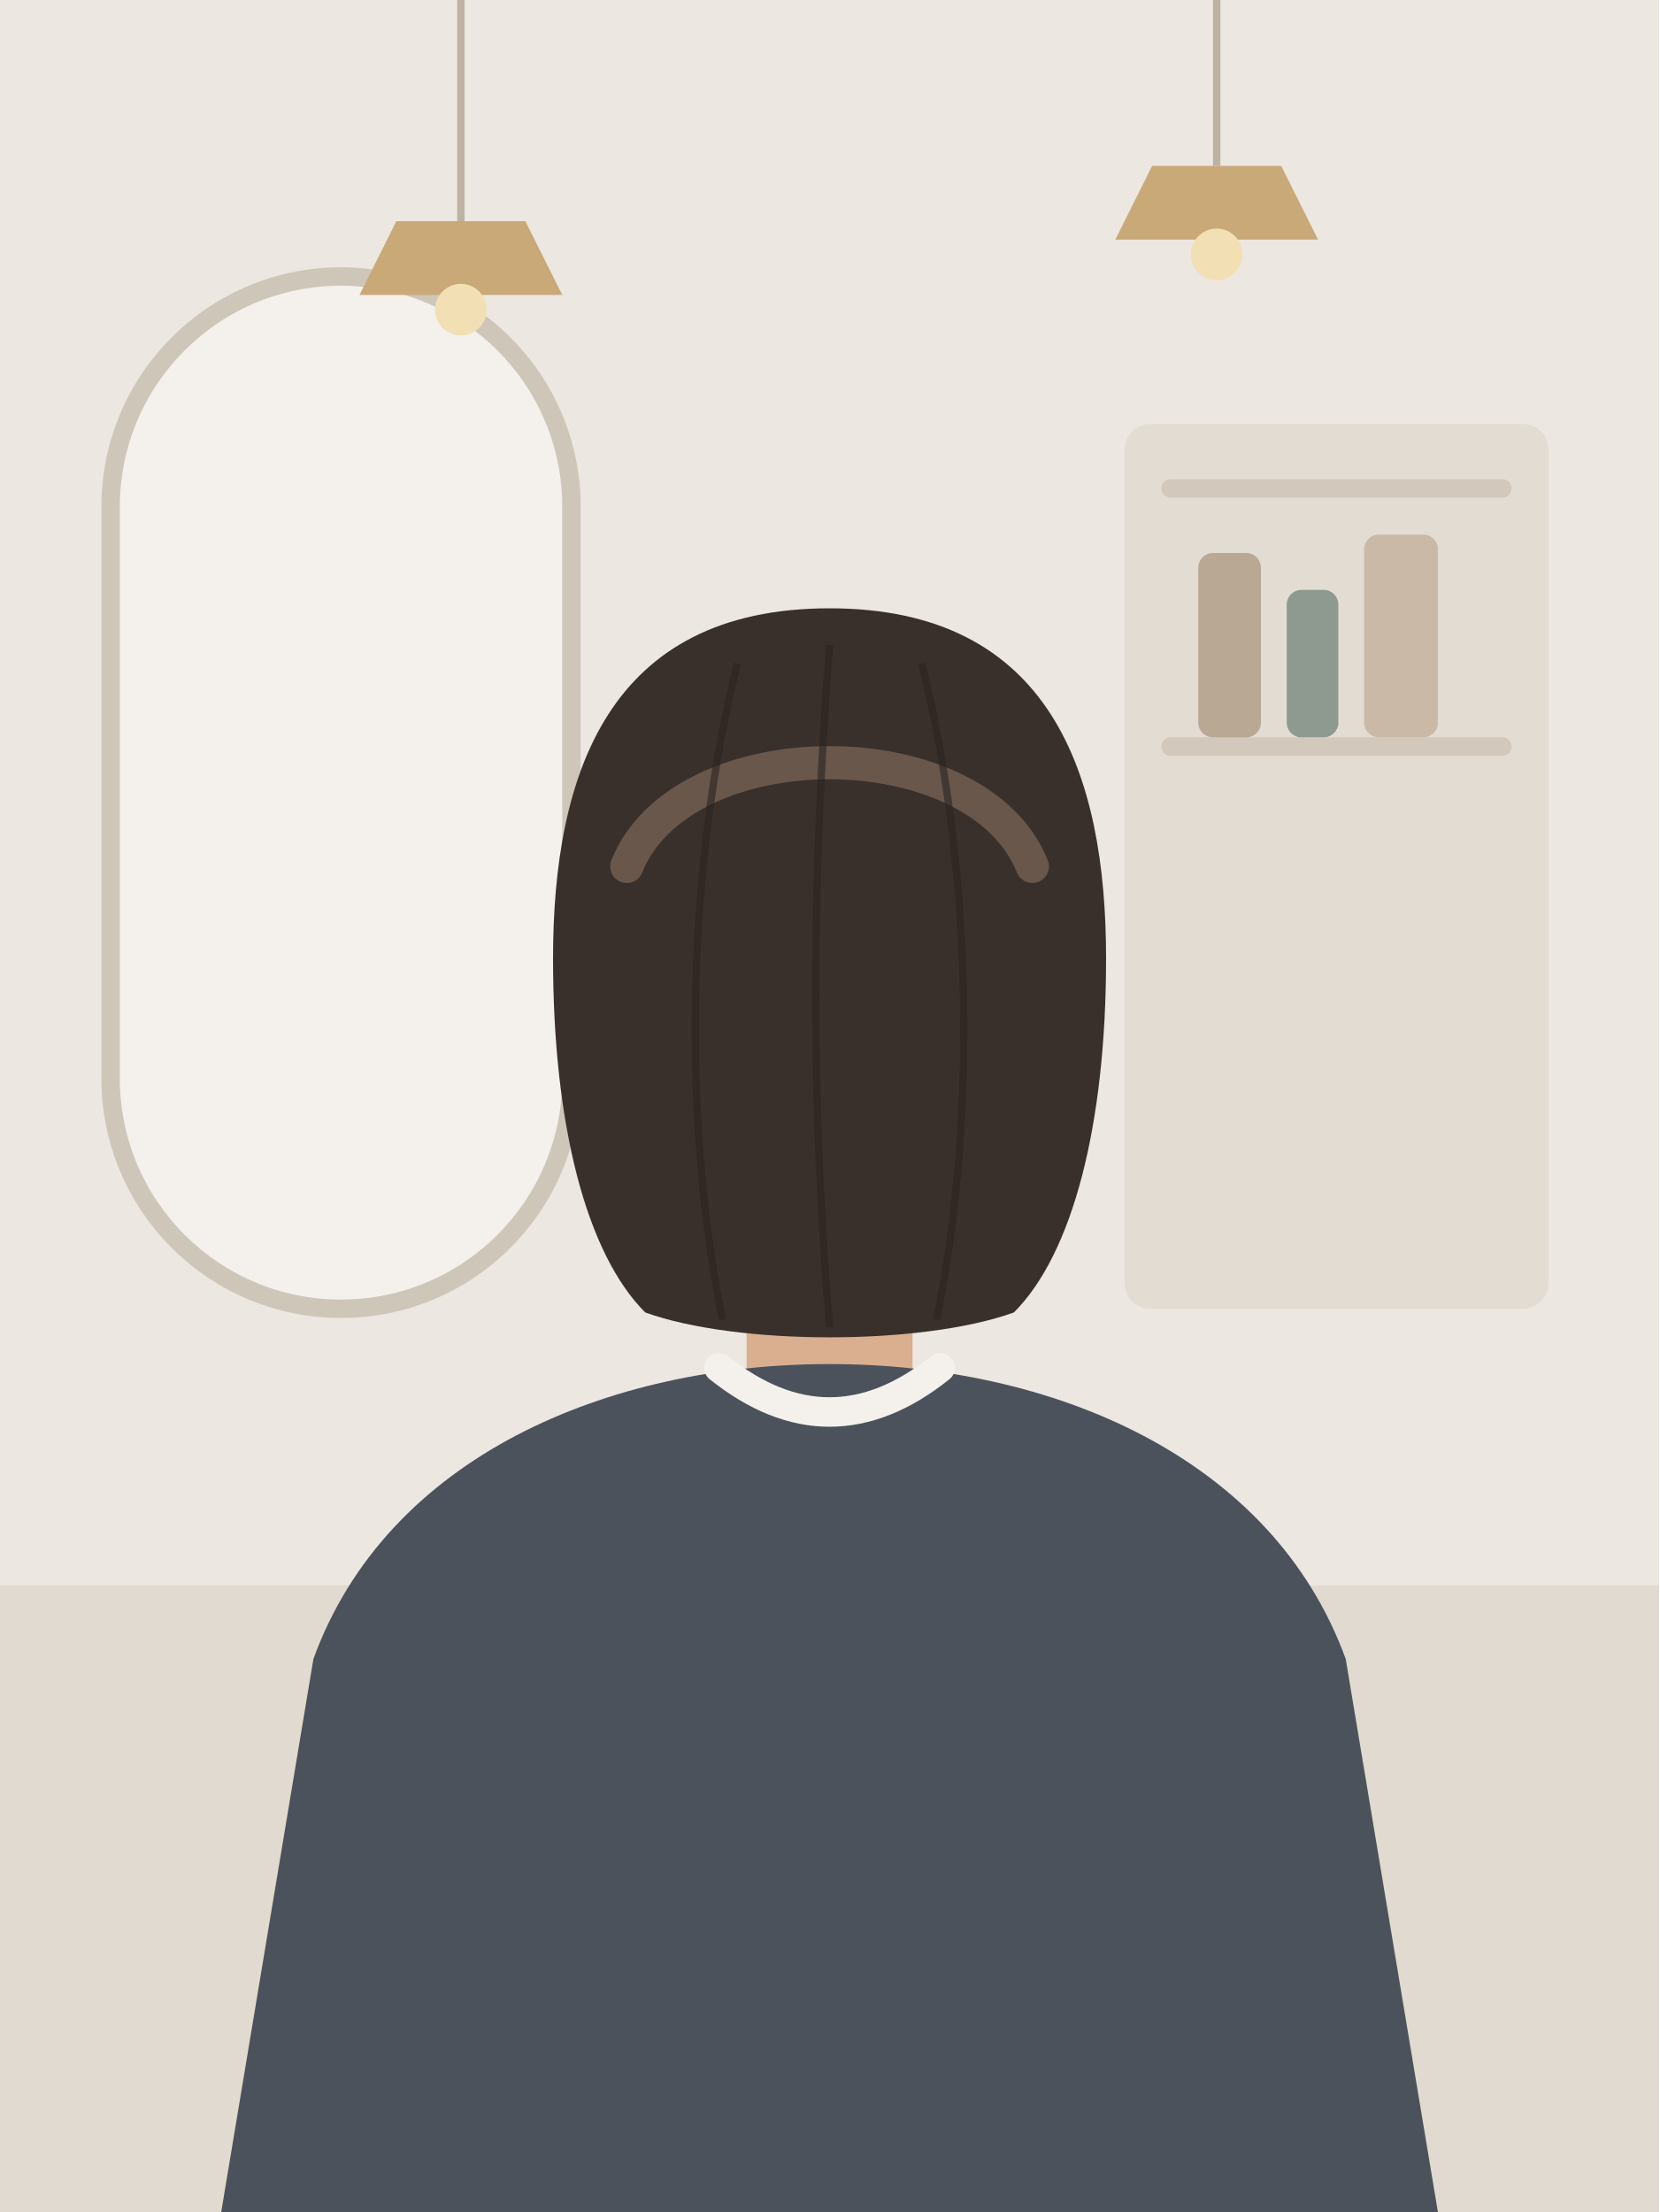
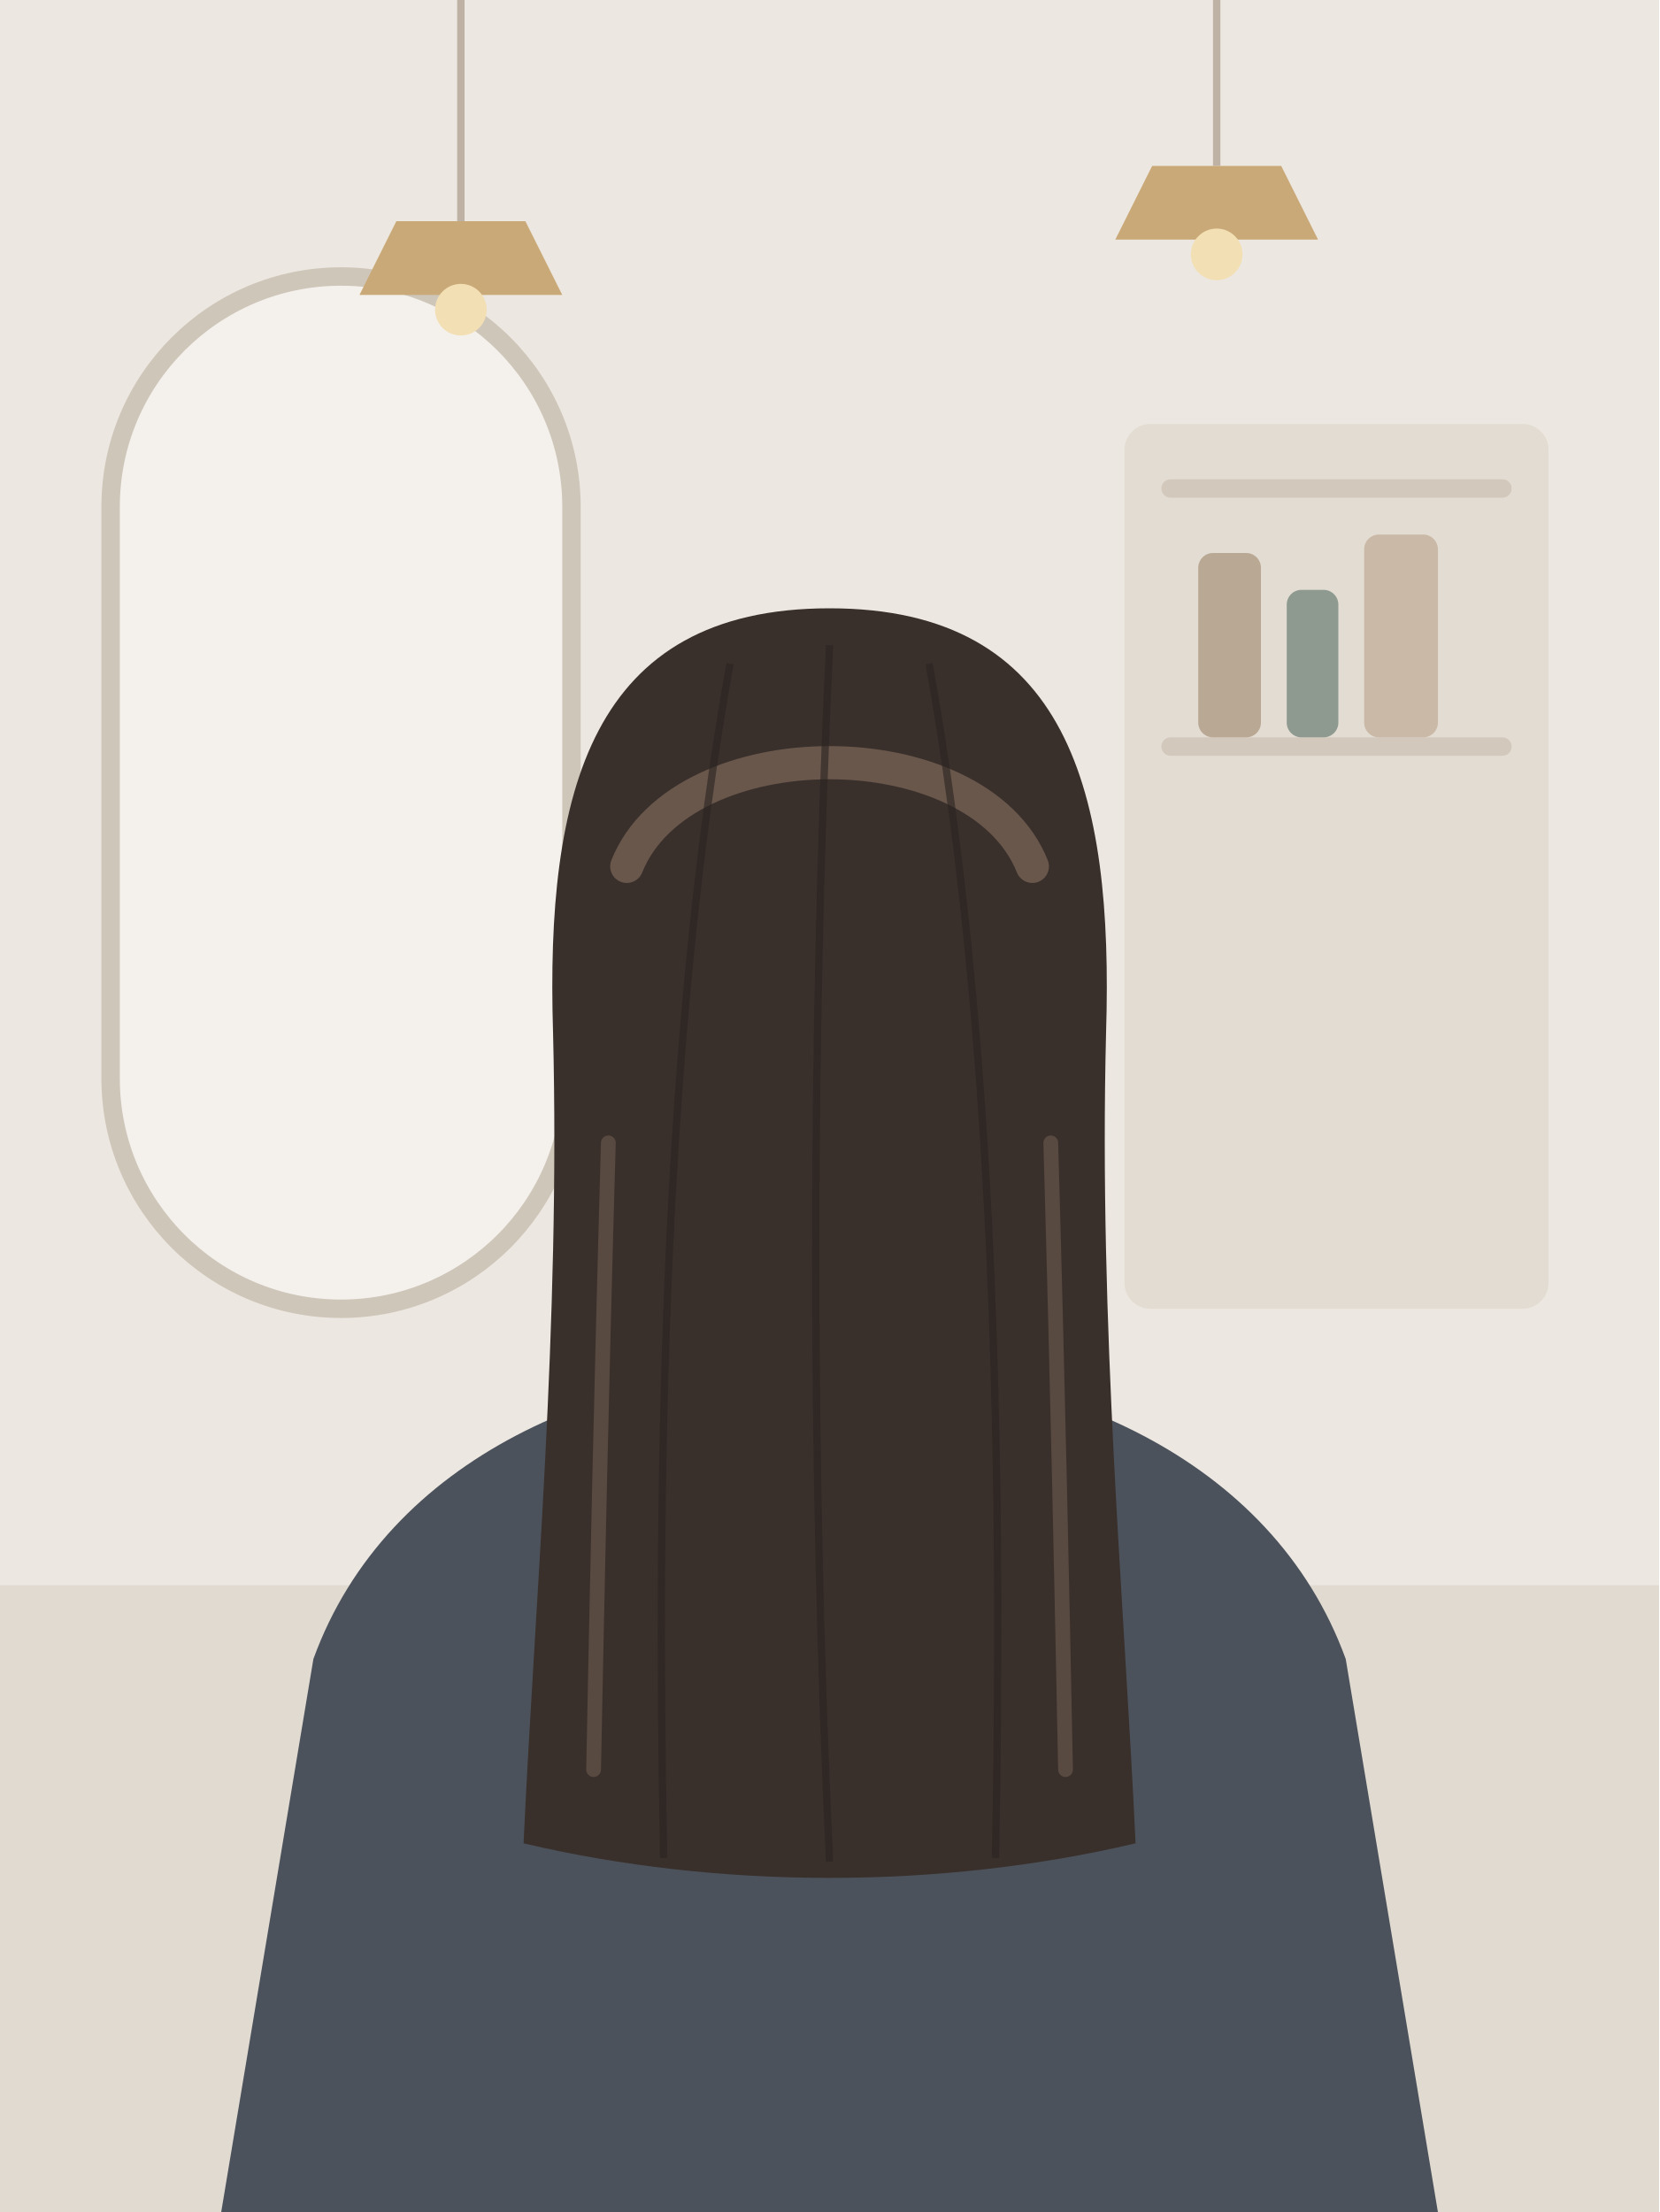
<svg xmlns="http://www.w3.org/2000/svg" width="900" height="1200" viewBox="0 0 900 1200">
  <rect width="900" height="1200" fill="#ECE7E0" />
  <rect y="860" width="900" height="340" fill="#E1DAD0" />
  <rect x="60" y="150" width="250" height="560" rx="125" fill="#F4F1EC" stroke="#CFC6BA" stroke-width="10" />
  <rect x="610" y="230" width="230" height="480" rx="14" fill="#E3DCD2" />
  <rect x="630" y="260" width="190" height="10" rx="5" fill="#D2C8BB" />
  <rect x="630" y="400" width="190" height="10" rx="5" fill="#D2C8BB" />
  <rect x="650" y="300" width="34" height="100" rx="8" fill="#B9A894" />
  <rect x="698" y="320" width="28" height="80" rx="8" fill="#8E9A90" />
  <rect x="740" y="290" width="40" height="110" rx="8" fill="#C9B9A6" />
  <g stroke="#BDB2A4" stroke-width="4">
    <line x1="250" y1="0" x2="250" y2="120" />
    <line x1="660" y1="0" x2="660" y2="90" />
  </g>
  <path d="M215 120 h70 l20 40 h-110 z" fill="#C9A978" />
  <circle cx="250" cy="168" r="14" fill="#F3DFB4" />
  <path d="M625 90 h70 l20 40 h-110 z" fill="#C9A978" />
  <circle cx="660" cy="138" r="14" fill="#F3DFB4" />
  <rect x="235" y="900" width="430" height="330" rx="60" fill="#7A5A45" />
  <rect x="405" y="640" width="90" height="140" rx="30" fill="#D9AF8F" />
  <path d="M450 740 C 330 740 210 790 170 900 L 120 1200 L 780 1200 L 730 900 C 690 790 570 740 450 740 Z" fill="#4B525C" />
  <path d="M390 742 Q 450 790 510 742" fill="none" stroke="#F4F1EC" stroke-width="16" stroke-linecap="round" />
-   <ellipse cx="327" cy="540" rx="20" ry="32" fill="#D9AF8F" />
-   <ellipse cx="573" cy="540" rx="20" ry="32" fill="#D9AF8F" />
-   <path d="M450 330 C 330 330 300 420 300 520 C 300 610 318 680 350 712 C 400 730 500 730 550 712 C 582 680 600 610 600 520 C 600 420 570 330 450 330 Z" fill="#3A302B" />
+   <path d="M450 330 C 320 330 296 430 300 560 C 304 720 290 870 284 1000 C 390 1025 510 1025 616 1000 C 610 870 596 720 600 560 C 604 430 580 330 450 330 Z" fill="#3A302B" />
  <path d="M340 470 C 370 395 530 395 560 470" fill="none" stroke="#6E5B50" stroke-width="18" stroke-linecap="round" opacity=".9" />
  <g stroke="#2A2320" stroke-width="4" fill="none" opacity=".6">
-     <path d="M450 350 C 440 480 440 600 450 720" />
-     <path d="M400 360 C 370 480 372 620 392 716" />
-     <path d="M500 360 C 530 480 528 620 508 716" />
+     <path d="M450 350 C 440 560 440 800 450 1010" />
+     <path d="M396 360 C 360 560 356 800 360 1008" />
+     <path d="M504 360 C 540 560 544 800 540 1008" />
+   </g>
+   <g stroke="#6E5B50" stroke-width="8" fill="none" stroke-linecap="round" opacity=".6">
+     <path d="M330 620 C 326 760 324 860 322 960" />
+     <path d="M570 620 C 574 760 576 860 578 960" />
  </g>
</svg>
